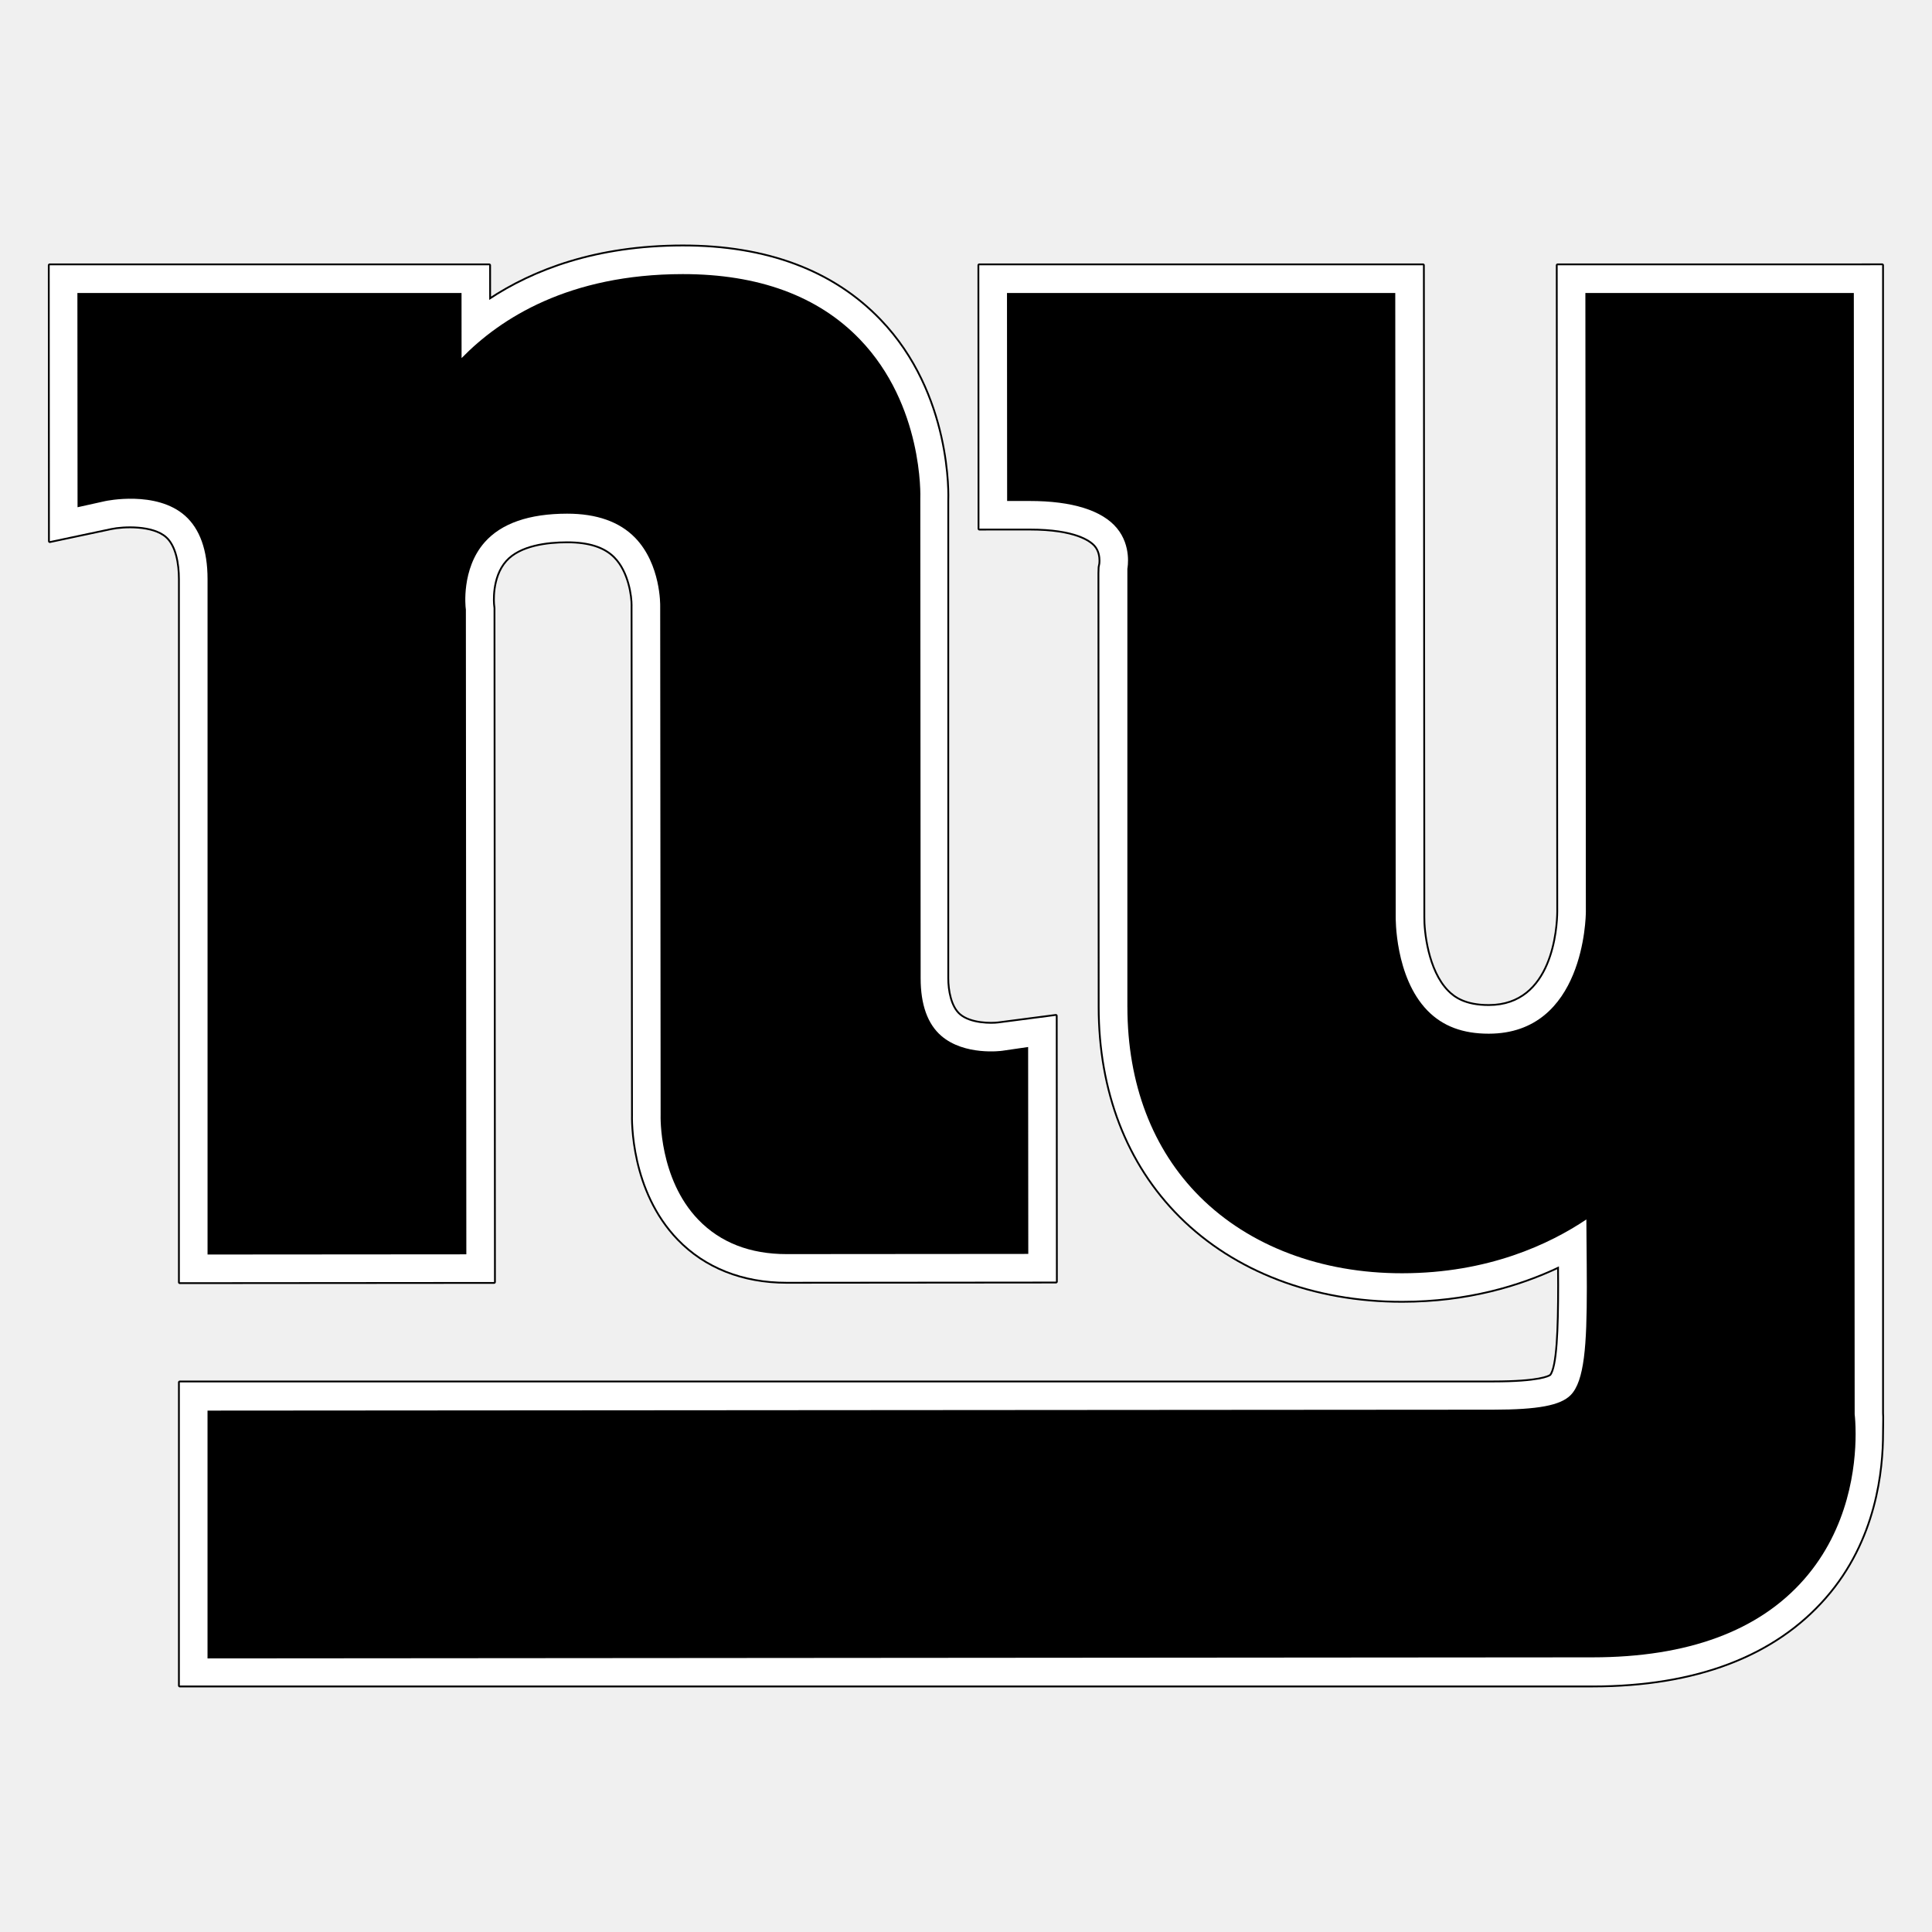
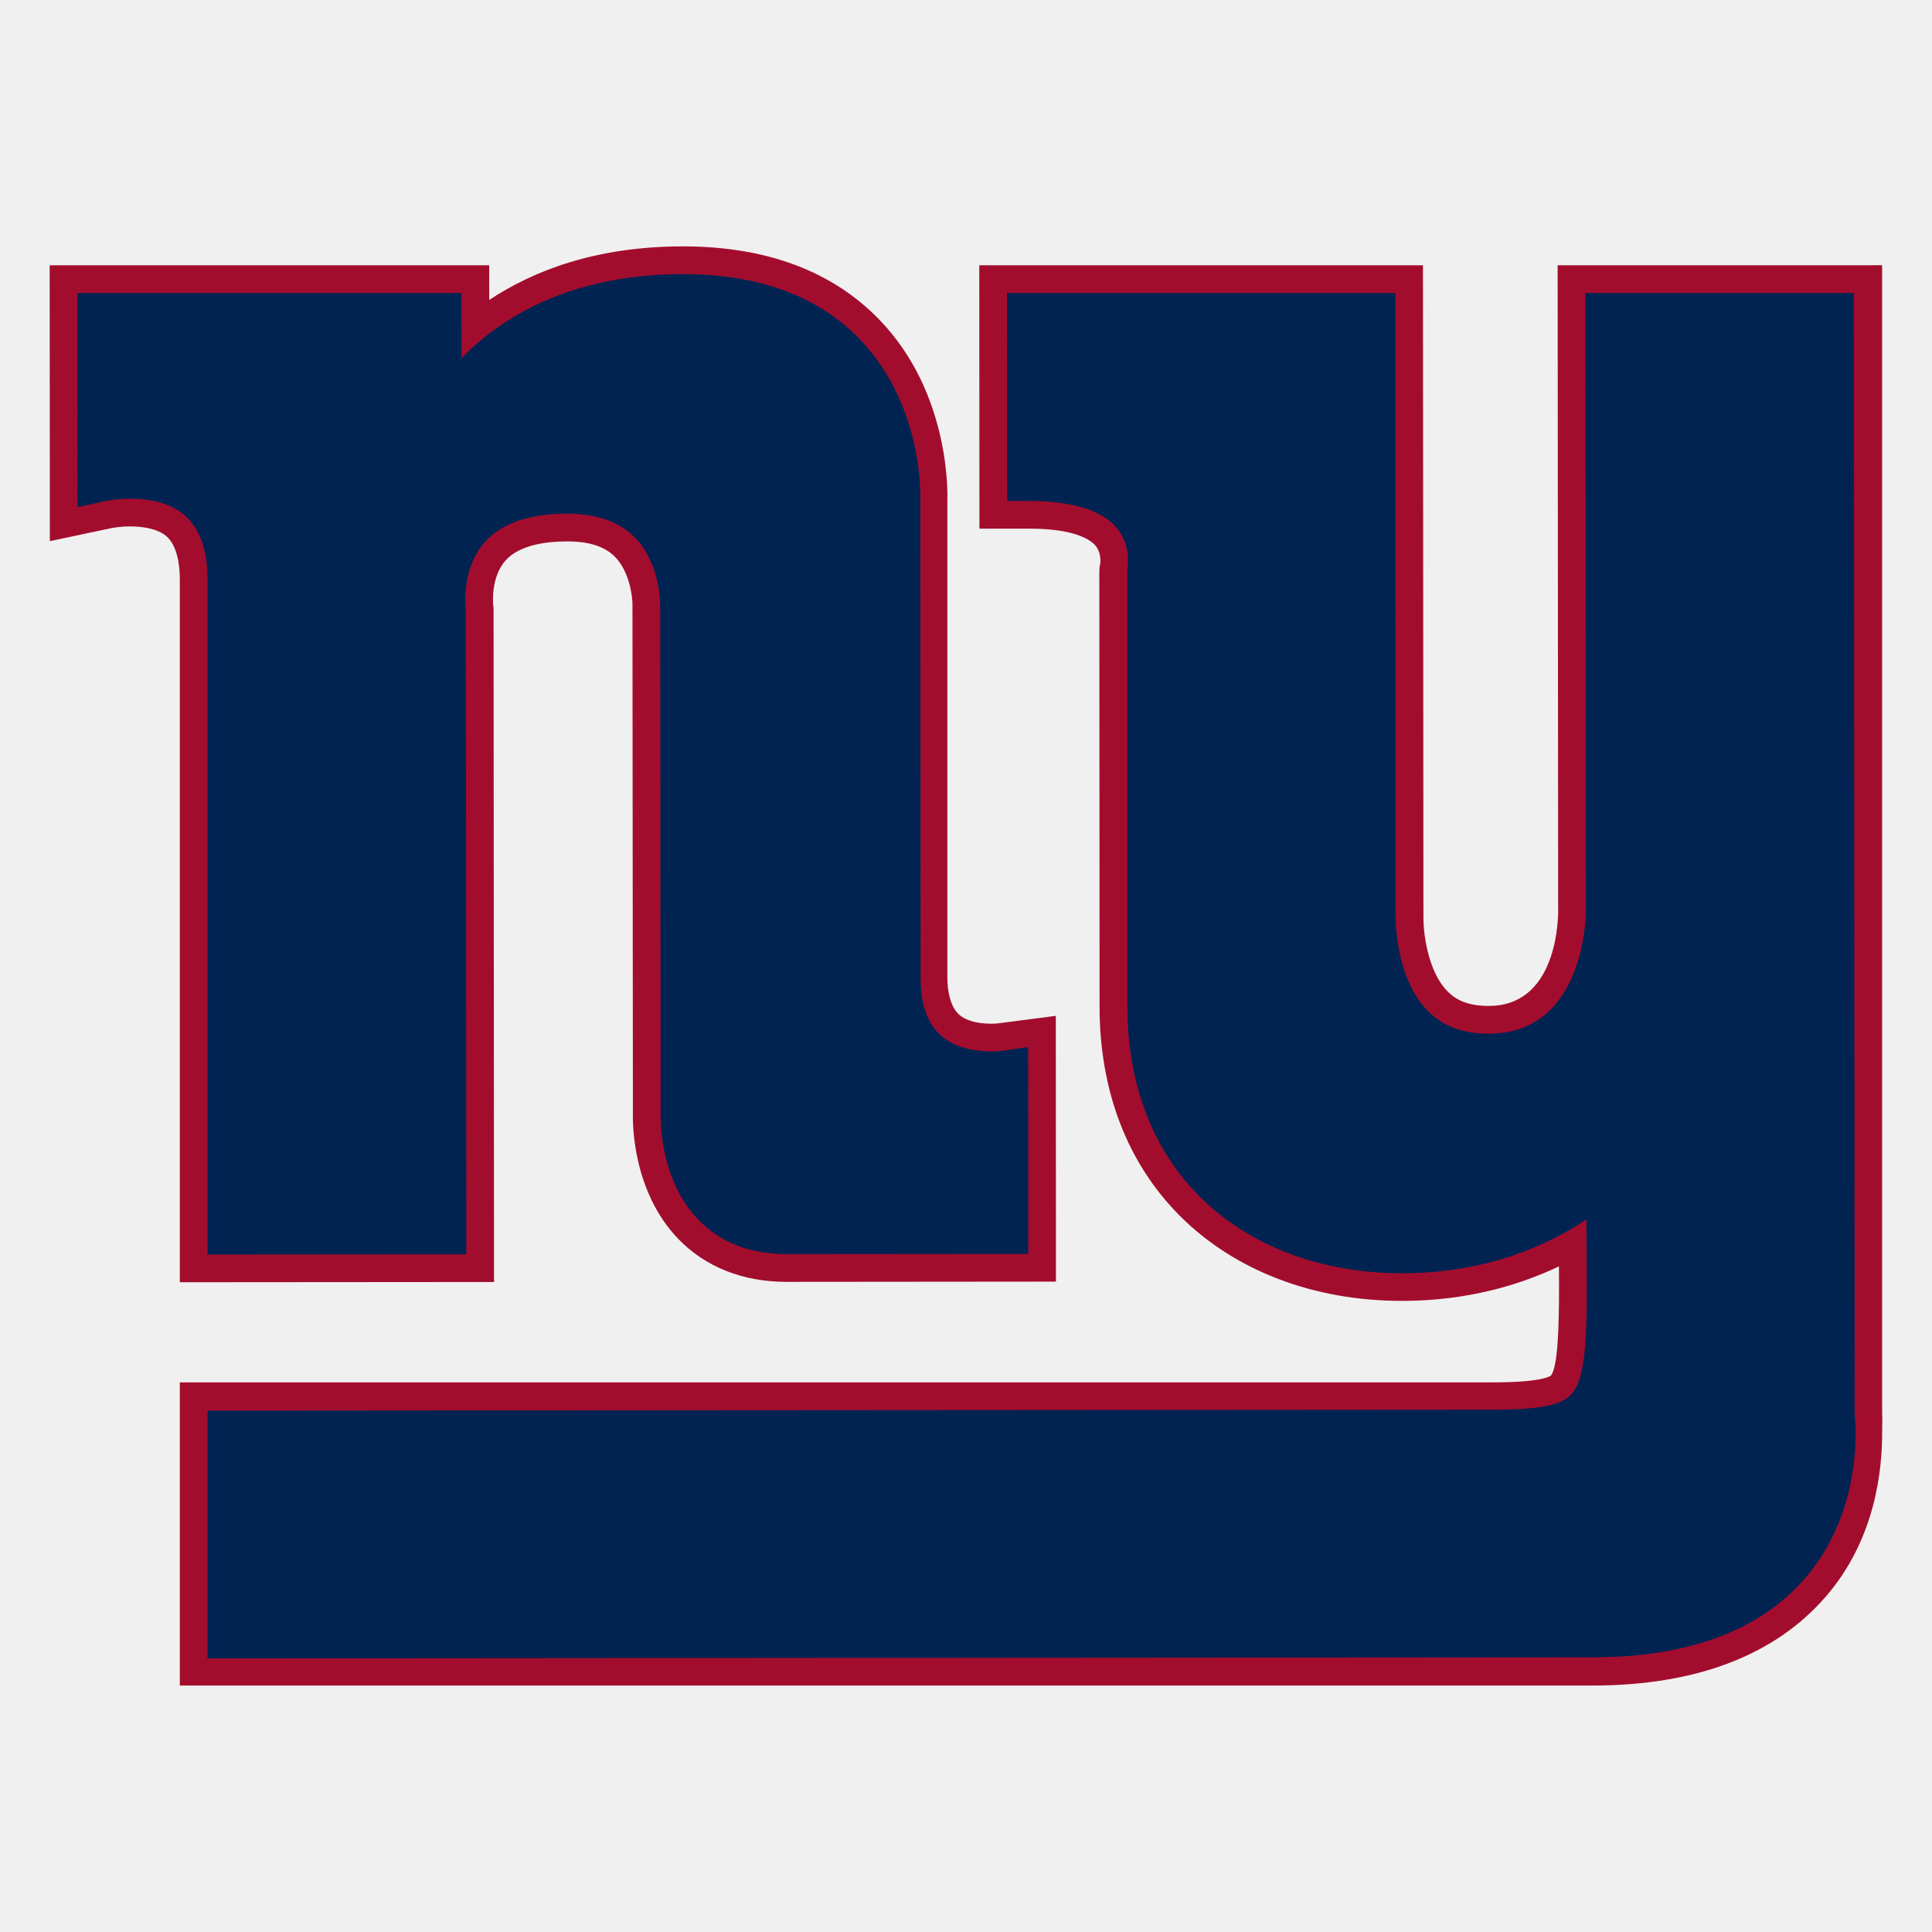
<svg xmlns="http://www.w3.org/2000/svg" version="1.1" id="Layer_1" x="0px" y="0px" viewBox="0 0 800 800" style="enable-background:new 0 0 800 800;" xml:space="preserve">
  <style type="text/css">
- 	.st0{fill:#FFFFFF;stroke:#000000;stroke-width:1.5px;paint-order:stroke;stroke-linejoin:round;vector-effect:non-scaling-stroke;}
- 	.st1{fill:#000000;}
+ 	.st0{fill:#A30D2D;}
+ 	.st1{fill:#012352;}
</style>
  <g>
    <g>
      <path class="st0" d="M758.23,109.85H644.99l0.21,267.66c-0.06,6.42-1.77,39.02-28.73,39.03c-9.97,0.01-14.53-3.44-17.08-6.04    c-8.46-8.59-10.07-25.11-9.98-30.75l-0.19-269.91H405.5l0.06,109.07l20.86-0.01c19.06,0,25.34,4.88,27.14,6.97    c1.79,2.07,2.09,4.72,2.09,6.28c0,0.76-0.08,1.27-0.08,1.33c-0.12,0.58-0.28,1.43-0.28,1.43l-0.08,2.43l0.1,179.63    c0.03,34.9,11.57,64.85,33.38,86.62c22.69,22.66,55.36,35.11,91.95,35.08c26.95-0.02,48.58-6.56,64.88-14.29    c0.01,2.59,0.05,5.25,0.05,7.77c0,18.35-0.56,34.03-3.39,37.45c-0.73,0.57-4.8,2.79-23.9,2.81H74.46v125.54h585    c42.83-0.04,75.23-12.46,96.26-36.48c21-23.99,23.63-53.04,23.63-68.06c0-3.8,0.16-6.58,0-8.27c0-1.93,0-475.31,0-475.31    L758.23,109.85L758.23,109.85z" />
      <path class="st0" d="M74.46,530.95l130.11-0.1l-0.19-279.04l-0.16-1.43c-0.01-0.11-1.16-11.31,5.15-18.34    c5.81-6.48,17.05-7.85,25.46-7.86c9.08,0,15.56,2.08,19.81,6.38c6.08,6.15,7.3,16.6,7.26,20.11l-0.01,0.52l0.18,210.43l0.01-0.75    c-0.11,3.23-0.55,32.11,18.83,52.19c11.2,11.6,26.69,17.73,44.79,17.73c0.01,0,111.55-0.1,111.55-0.1l-0.06-110.05l-23.81,3.1    c-2.74,0.36-11.6,0.47-16.18-3.55c-3.73-3.27-4.91-10.03-4.92-15.11c0-0.61,0,0,0-198.46v0.85c0.07-1.78,1.65-44.1-27.97-74.9    c-19.51-20.3-47-30.58-81.67-30.55c-35.74,0.04-61.61,9.96-80.06,22.18c0-6.18-0.01-14.35-0.01-14.35h-182l0.07,114.23l25.35-5.37    c5.08-1.08,17.39-1.64,23.07,3.47c4.13,3.71,5.4,11.12,5.4,17.69L74.46,530.95L74.46,530.95z" />
    </g>
    <g>
      <path class="st1" d="M466.83,416.99c0.03,31.8,10.37,58.94,29.96,78.51c20.53,20.49,50.31,31.76,83.85,31.73    c35.72-0.03,61.16-12.16,76.24-22.28c0.02,3.55,0.06,8.43,0.06,8.43c0.06,7.13,0.13,13.68,0.13,19.68    c0,23.96-1.01,38.87-6.7,44.62c-4.22,4.27-13.52,6.02-32.06,6.04L85.93,584.1v102.61l573.51-0.44    c39.39-0.03,68.88-10.91,87.64-32.34c18.56-21.2,21.29-46.87,21.29-60.15c0-4.09-0.25-6.92-0.39-8.17    c0-1.06-0.35-464.28-0.35-464.28H656.47l0.2,256.18c-0.01,2.04-0.66,50.49-40.2,50.52c-10.76,0.01-19.06-3.11-25.35-9.54    c-13.61-13.93-13.19-38.7-13.19-38.96c0.02-0.25-0.18-258.2-0.18-258.2H416.97l0.06,86.12l9.37,0    c17.53-0.01,30.01,3.89,36.11,11.28c6.08,7.36,4.38,16.37,4.31,16.76V416.99z" />
      <path class="st1" d="M85.94,519.47l107.16-0.08l-0.19-267.02l-0.08-0.64c-0.02-0.16-1.91-16.1,7.84-27.17    c6.92-7.85,18.4-11.84,34.15-11.86c12.23-0.01,21.69,3.34,28.12,9.93c10.74,11.02,10.43,28.08,10.43,28.25    c0,0.3,0.18,210.72,0.18,210.72c-0.03,0.75-0.74,26.52,15.63,43.48c9.12,9.44,21.41,14.22,36.53,14.22l100.08-0.08l-0.06-85.68    l-10.77,1.57c-0.16,0.02-15.56,2.14-25.21-6.2c-5.66-4.9-8.53-12.91-8.53-23.83c0,0-0.14-198.45-0.14-198.45    c0.06-1.21,1.24-38.8-25.02-66.11c-17.27-17.95-41.97-27.04-73.4-27.02c-47.08,0.05-75.47,18.3-91.53,34.78    c-0.01-8.1-0.02-26.95-0.02-26.95H32.05l0.06,88.71l11.45-2.54c0.21-0.05,21.17-4.55,33.1,6.08c6.03,5.38,9.28,14.16,9.28,26.18    V519.47z" />
    </g>
  </g>
</svg>
